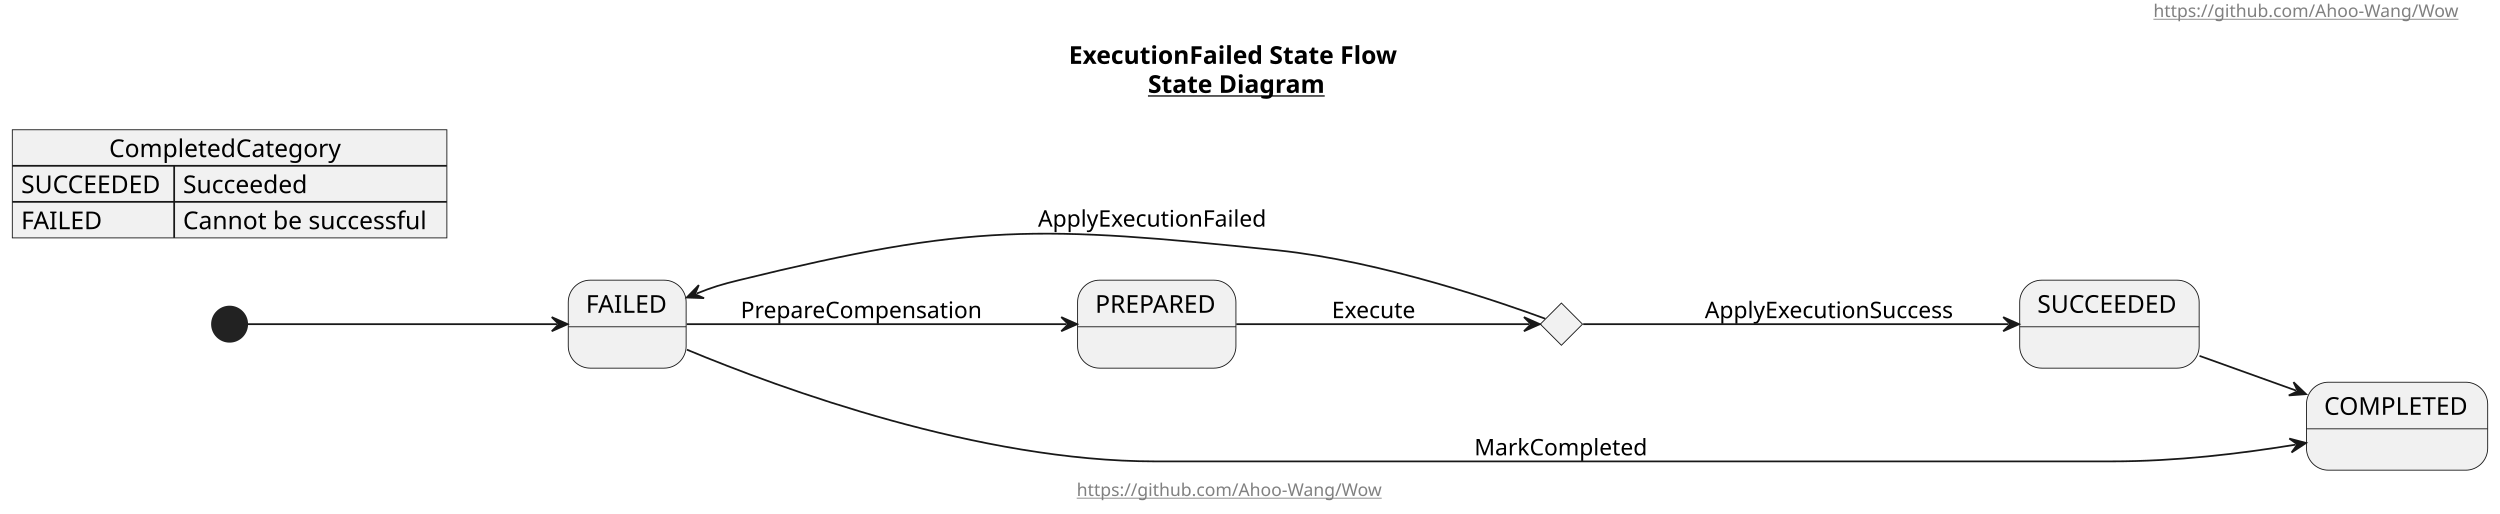
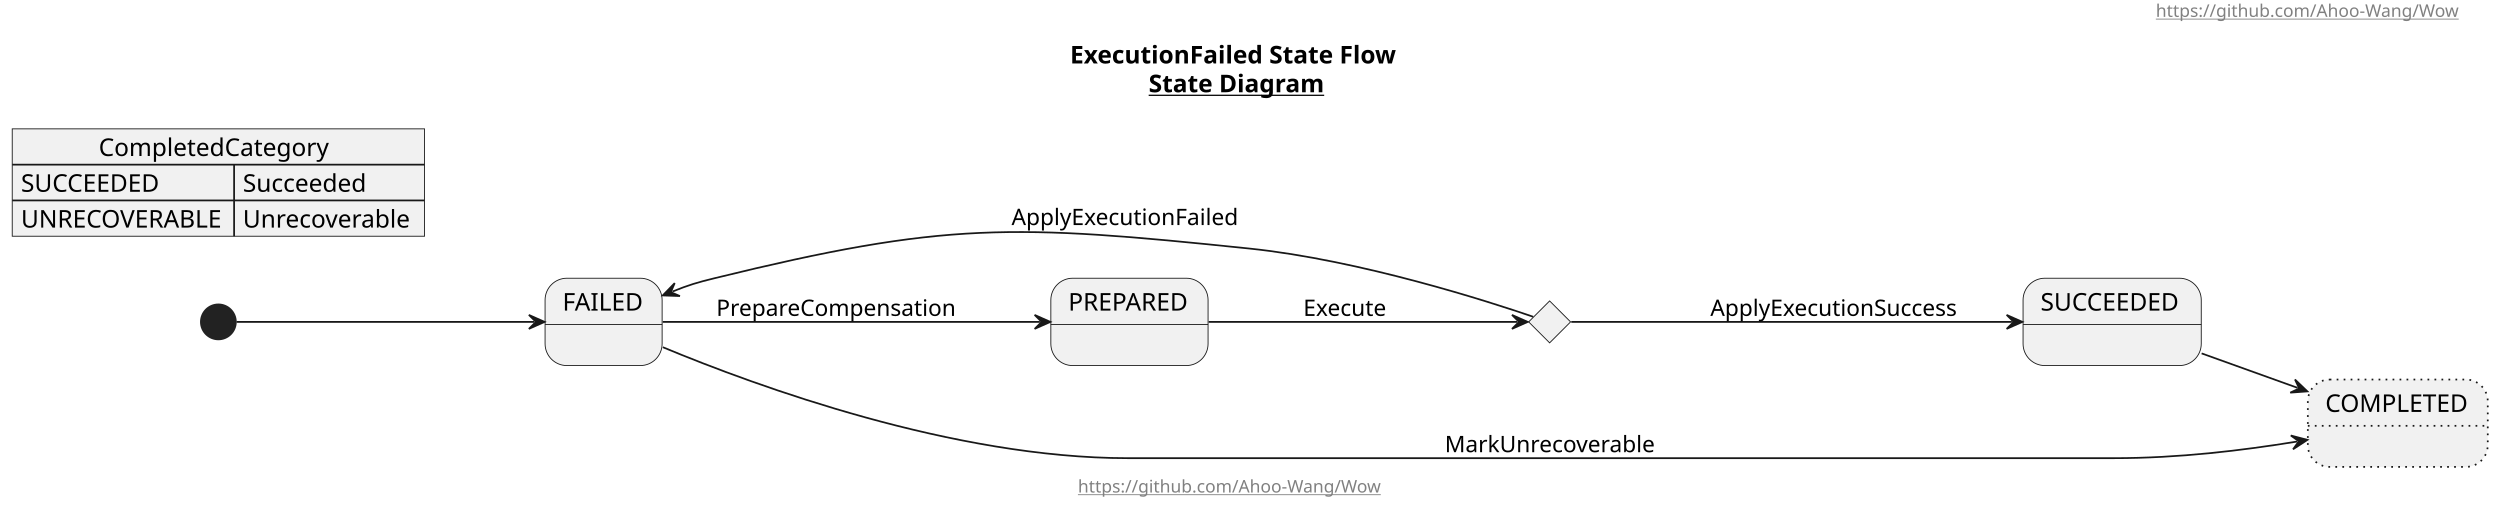
- <svg xmlns="http://www.w3.org/2000/svg" xmlns:xlink="http://www.w3.org/1999/xlink" contentStyleType="text/css" height="292px" preserveAspectRatio="none" style="width:1421px;height:292px;background:#FFFFFF;" version="1.1" viewBox="0 0 1421 292" width="1421px" zoomAndPan="magnify">
+ <svg xmlns="http://www.w3.org/2000/svg" xmlns:xlink="http://www.w3.org/1999/xlink" contentStyleType="text/css" height="292px" preserveAspectRatio="none" style="width:1431px;height:292px;background:#FFFFFF;" version="1.1" viewBox="0 0 1431 292" width="1431px" zoomAndPan="magnify">
  <defs />
  <g>
    <a href="https://github.com/Ahoo-Wang/Wow" target="_top" title="https://github.com/Ahoo-Wang/Wow" xlink:actuate="onRequest" xlink:href="https://github.com/Ahoo-Wang/Wow" xlink:show="new" xlink:title="https://github.com/Ahoo-Wang/Wow" xlink:type="simple">
-       <text fill="#808080" font-family="sans-serif" font-size="10" lengthAdjust="spacing" text-decoration="underline" textLength="183" x="1224" y="9.668">https://github.com/Ahoo-Wang/Wow
+       <text fill="#808080" font-family="sans-serif" font-size="10" lengthAdjust="spacing" text-decoration="underline" textLength="183" x="1234" y="9.668">https://github.com/Ahoo-Wang/Wow
            </text>
    </a>
-     <text fill="#000000" font-family="sans-serif" font-size="14" font-weight="bold" lengthAdjust="spacing" textLength="192" x="607.5" y="36.312">ExecutionFailed State Flow
+     <text fill="#000000" font-family="sans-serif" font-size="14" font-weight="bold" lengthAdjust="spacing" textLength="192" x="612.5" y="36.312">ExecutionFailed State Flow
        </text>
-     <text fill="#000000" font-family="sans-serif" font-size="14" font-weight="bold" lengthAdjust="spacing" text-decoration="underline" textLength="102" x="652.5" y="52.801">State Diagram
+     <text fill="#000000" font-family="sans-serif" font-size="14" font-weight="bold" lengthAdjust="spacing" text-decoration="underline" textLength="102" x="657.5" y="52.801">State Diagram
        </text>
    <g id="FAILED">
-       <rect fill="#F1F1F1" height="50" rx="12.5" ry="12.5" style="stroke:#181818;stroke-width:0.5;" width="67" x="323" y="159.254" />
-       <line style="stroke:#181818;stroke-width:0.5;" x1="323" x2="390" y1="185.742" y2="185.742" />
-       <text fill="#000000" font-family="sans-serif" font-size="14" lengthAdjust="spacing" textLength="47" x="333" y="177.789">FAILED
+       <rect fill="#F1F1F1" height="50" rx="12.5" ry="12.5" style="stroke:#181818;stroke-width:0.5;" width="67" x="312" y="159.254" />
+       <line style="stroke:#181818;stroke-width:0.5;" x1="312" x2="379" y1="185.742" y2="185.742" />
+       <text fill="#000000" font-family="sans-serif" font-size="14" lengthAdjust="spacing" textLength="47" x="322" y="177.789">FAILED
            </text>
    </g>
    <g id="PREPARED">
-       <rect fill="#F1F1F1" height="50" rx="12.5" ry="12.5" style="stroke:#181818;stroke-width:0.5;" width="90" x="612.5" y="159.254" />
-       <line style="stroke:#181818;stroke-width:0.5;" x1="612.5" x2="702.5" y1="185.742" y2="185.742" />
-       <text fill="#000000" font-family="sans-serif" font-size="14" lengthAdjust="spacing" textLength="70" x="622.5" y="177.789">PREPARED
+       <rect fill="#F1F1F1" height="50" rx="12.5" ry="12.5" style="stroke:#181818;stroke-width:0.5;" width="90" x="601.5" y="159.254" />
+       <line style="stroke:#181818;stroke-width:0.5;" x1="601.5" x2="691.5" y1="185.742" y2="185.742" />
+       <text fill="#000000" font-family="sans-serif" font-size="14" lengthAdjust="spacing" textLength="70" x="611.5" y="177.789">PREPARED
            </text>
    </g>
    <g id="elem_ExecutionStatus">
-       <polygon fill="#F1F1F1" points="887.5,172.254,899.5,184.254,887.5,196.254,875.5,184.254,887.5,172.254" style="stroke:#181818;stroke-width:0.5;" />
+       <polygon fill="#F1F1F1" points="887,172.254,899,184.254,887,196.254,875,184.254,887,172.254" style="stroke:#181818;stroke-width:0.5;" />
    </g>
    <g id="SUCCEEDED">
-       <rect fill="#F1F1F1" height="50" rx="12.5" ry="12.5" style="stroke:#181818;stroke-width:0.5;" width="102" x="1148" y="159.254" />
-       <line style="stroke:#181818;stroke-width:0.5;" x1="1148" x2="1250" y1="185.742" y2="185.742" />
-       <text fill="#000000" font-family="sans-serif" font-size="14" lengthAdjust="spacing" textLength="82" x="1158" y="177.789">SUCCEEDED
+       <rect fill="#F1F1F1" height="50" rx="12.5" ry="12.5" style="stroke:#181818;stroke-width:0.5;" width="102" x="1158" y="159.254" />
+       <line style="stroke:#181818;stroke-width:0.5;" x1="1158" x2="1260" y1="185.742" y2="185.742" />
+       <text fill="#000000" font-family="sans-serif" font-size="14" lengthAdjust="spacing" textLength="82" x="1168" y="177.789">SUCCEEDED
            </text>
    </g>
    <g id="COMPLETED">
-       <rect fill="#F1F1F1" height="50" rx="12.5" ry="12.5" style="stroke:#181818;stroke-width:0.5;" width="103" x="1311" y="217.254" />
-       <line style="stroke:#181818;stroke-width:0.5;" x1="1311" x2="1414" y1="243.742" y2="243.742" />
-       <text fill="#000000" font-family="sans-serif" font-size="14" lengthAdjust="spacing" textLength="83" x="1321" y="235.789">COMPLETED
+       <rect fill="#F1F1F1" height="50" rx="12.5" ry="12.5" style="stroke:#181818;stroke-width:1.0;stroke-dasharray:1.0,3.0;" width="103" x="1321" y="217.254" />
+       <line style="stroke:#181818;stroke-width:1.0;stroke-dasharray:1.0,3.0;" x1="1321" x2="1424" y1="243.742" y2="243.742" />
+       <text fill="#000000" font-family="sans-serif" font-size="14" lengthAdjust="spacing" textLength="83" x="1331" y="235.789">COMPLETED
            </text>
    </g>
-     <ellipse cx="130.5" cy="184.254" fill="#222222" rx="10" ry="10" style="stroke:#222222;stroke-width:1.0;" />
-     <rect fill="#F1F1F1" height="61.465" style="stroke:#181818;stroke-width:0.5;" width="247" x="7" y="73.754" />
-     <text fill="#000000" font-family="sans-serif" font-size="14" lengthAdjust="spacing" textLength="137" x="62" y="89.289">CompletedCategory
+     <ellipse cx="125" cy="184.254" fill="#222222" rx="10" ry="10" style="stroke:#222222;stroke-width:1.0;" />
+     <rect fill="#F1F1F1" height="61.465" style="stroke:#181818;stroke-width:0.5;" width="236" x="7" y="73.754" />
+     <text fill="#000000" font-family="sans-serif" font-size="14" lengthAdjust="spacing" textLength="137" x="56.5" y="89.289">CompletedCategory
        </text>
-     <line style="stroke:#181818;stroke-width:1.0;" x1="99" x2="99" y1="94.242" y2="135.219" />
-     <line style="stroke:#181818;stroke-width:1.0;" x1="7" x2="254" y1="94.242" y2="94.242" />
+     <line style="stroke:#181818;stroke-width:1.0;" x1="134" x2="134" y1="94.242" y2="135.219" />
+     <line style="stroke:#181818;stroke-width:1.0;" x1="7" x2="243" y1="94.242" y2="94.242" />
    <text fill="#000000" font-family="sans-serif" font-size="14" lengthAdjust="spacing" textLength="82" x="12" y="109.777">SUCCEEDED
        </text>
-     <text fill="#000000" font-family="sans-serif" font-size="14" lengthAdjust="spacing" textLength="73" x="104" y="109.777">Succeeded
+     <text fill="#000000" font-family="sans-serif" font-size="14" lengthAdjust="spacing" textLength="73" x="139" y="109.777">Succeeded
        </text>
-     <line style="stroke:#181818;stroke-width:1.0;" x1="7" x2="254" y1="114.731" y2="114.731" />
-     <text fill="#000000" font-family="sans-serif" font-size="14" lengthAdjust="spacing" textLength="47" x="12" y="130.266">FAILED
+     <line style="stroke:#181818;stroke-width:1.0;" x1="7" x2="243" y1="114.731" y2="114.731" />
+     <text fill="#000000" font-family="sans-serif" font-size="14" lengthAdjust="spacing" textLength="117" x="12" y="130.266">UNRECOVERABLE
        </text>
-     <text fill="#000000" font-family="sans-serif" font-size="14" lengthAdjust="spacing" textLength="145" x="104" y="130.266">Cannot be successful
+     <text fill="#000000" font-family="sans-serif" font-size="14" lengthAdjust="spacing" textLength="99" x="139" y="130.266">Unrecoverable
        </text>
    <g id="link_*start*_FAILED">
-       <path d="M140.84,184.254 C171.56,184.254 264.47,184.254 316.62,184.254 " fill="none" id="*start*-to-FAILED" style="stroke:#181818;stroke-width:1.0;" />
-       <polygon fill="#181818" points="322.62,184.254,313.62,180.254,317.62,184.254,313.62,188.254,322.62,184.254" style="stroke:#181818;stroke-width:1.0;" />
+       <path d="M135.39,184.254 C165.53,184.254 254.84,184.254 305.73,184.254 " fill="none" id="*start*-to-FAILED" style="stroke:#181818;stroke-width:1.0;" />
+       <polygon fill="#181818" points="311.73,184.254,302.73,180.254,306.73,184.254,302.73,188.254,311.73,184.254" style="stroke:#181818;stroke-width:1.0;" />
    </g>
    <g id="link_FAILED_PREPARED">
-       <path d="M390.35,184.254 C444.28,184.254 545.63,184.254 606.22,184.254 " fill="none" id="FAILED-to-PREPARED" style="stroke:#181818;stroke-width:1.0;" />
-       <polygon fill="#181818" points="612.22,184.254,603.22,180.254,607.22,184.254,603.22,188.254,612.22,184.254" style="stroke:#181818;stroke-width:1.0;" />
-       <text fill="#000000" font-family="sans-serif" font-size="13" lengthAdjust="spacing" textLength="137" x="421" y="180.822">PrepareCompensation
+       <path d="M379.35,184.254 C433.28,184.254 534.63,184.254 595.22,184.254 " fill="none" id="FAILED-to-PREPARED" style="stroke:#181818;stroke-width:1.0;" />
+       <polygon fill="#181818" points="601.22,184.254,592.22,180.254,596.22,184.254,592.22,188.254,601.22,184.254" style="stroke:#181818;stroke-width:1.0;" />
+       <text fill="#000000" font-family="sans-serif" font-size="13" lengthAdjust="spacing" textLength="137" x="410" y="180.822">PrepareCompensation
            </text>
    </g>
    <g id="link_PREPARED_ExecutionStatus">
-       <path d="M702.73,184.254 C756.6,184.254 838.25,184.254 869.22,184.254 " fill="none" id="PREPARED-to-ExecutionStatus" style="stroke:#181818;stroke-width:1.0;" />
-       <polygon fill="#181818" points="875.22,184.254,866.22,180.254,870.22,184.254,866.22,188.254,875.22,184.254" style="stroke:#181818;stroke-width:1.0;" />
-       <text fill="#000000" font-family="sans-serif" font-size="13" lengthAdjust="spacing" textLength="49" x="757" y="180.822">Execute
+       <path d="M691.8,184.254 C748.11,184.254 835.91,184.254 868.46,184.254 " fill="none" id="PREPARED-to-ExecutionStatus" style="stroke:#181818;stroke-width:1.0;" />
+       <polygon fill="#181818" points="874.46,184.254,865.46,180.254,869.46,184.254,865.46,188.254,874.46,184.254" style="stroke:#181818;stroke-width:1.0;" />
+       <text fill="#000000" font-family="sans-serif" font-size="13" lengthAdjust="spacing" textLength="49" x="746" y="180.822">Execute
            </text>
    </g>
    <g id="link_ExecutionStatus_FAILED">
-       <path d="M878.31,181.154 C854.96,172.534 785.88,148.474 726,142.254 C590.52,128.194 552.29,126.824 420,159.254 C410.13,161.674 405.307,163.095 395.907,166.875 " fill="none" id="ExecutionStatus-to-FAILED" style="stroke:#181818;stroke-width:1.0;" />
-       <polygon fill="#181818" points="390.34,169.114,400.183,169.467,394.979,167.248,397.198,162.045,390.34,169.114" style="stroke:#181818;stroke-width:1.0;" />
-       <text fill="#000000" font-family="sans-serif" font-size="13" lengthAdjust="spacing" textLength="135" x="590" y="128.822">ApplyExecutionFailed
+       <path d="M877.61,181.314 C853.02,172.894 778.85,148.884 715,142.254 C579.52,128.194 541.29,126.824 409,159.254 C399.13,161.674 394.307,163.095 384.907,166.875 " fill="none" id="ExecutionStatus-to-FAILED" style="stroke:#181818;stroke-width:1.0;" />
+       <polygon fill="#181818" points="379.34,169.114,389.183,169.467,383.979,167.248,386.198,162.045,379.34,169.114" style="stroke:#181818;stroke-width:1.0;" />
+       <text fill="#000000" font-family="sans-serif" font-size="13" lengthAdjust="spacing" textLength="135" x="579" y="128.822">ApplyExecutionFailed
            </text>
    </g>
    <g id="link_ExecutionStatus_SUCCEEDED">
-       <path d="M899.88,184.254 C939.58,184.254 1067.51,184.254 1141.62,184.254 " fill="none" id="ExecutionStatus-to-SUCCEEDED" style="stroke:#181818;stroke-width:1.0;" />
-       <polygon fill="#181818" points="1147.62,184.254,1138.62,180.254,1142.62,184.254,1138.62,188.254,1147.62,184.254" style="stroke:#181818;stroke-width:1.0;" />
-       <text fill="#000000" font-family="sans-serif" font-size="13" lengthAdjust="spacing" textLength="148" x="969" y="180.822">ApplyExecutionSuccess
+       <path d="M899.39,184.254 C940.25,184.254 1075.1,184.254 1151.6,184.254 " fill="none" id="ExecutionStatus-to-SUCCEEDED" style="stroke:#181818;stroke-width:1.0;" />
+       <polygon fill="#181818" points="1157.6,184.254,1148.6,180.254,1152.6,184.254,1148.6,188.254,1157.6,184.254" style="stroke:#181818;stroke-width:1.0;" />
+       <text fill="#000000" font-family="sans-serif" font-size="13" lengthAdjust="spacing" textLength="148" x="979" y="180.822">ApplyExecutionSuccess
            </text>
    </g>
    <g id="link_SUCCEEDED_COMPLETED">
-       <path d="M1250.21,202.284 C1269.47,209.204 1285.804,215.065 1305.114,222.005 " fill="none" id="SUCCEEDED-to-COMPLETED" style="stroke:#181818;stroke-width:1.0;" />
-       <polygon fill="#181818" points="1310.76,224.034,1303.643,217.226,1306.055,222.343,1300.938,224.754,1310.76,224.034" style="stroke:#181818;stroke-width:1.0;" />
+       <path d="M1260.21,202.284 C1279.47,209.204 1295.804,215.065 1315.114,222.005 " fill="none" id="SUCCEEDED-to-COMPLETED" style="stroke:#181818;stroke-width:1.0;" />
+       <polygon fill="#181818" points="1320.76,224.034,1313.643,217.226,1316.055,222.343,1310.938,224.754,1320.76,224.034" style="stroke:#181818;stroke-width:1.0;" />
    </g>
    <g id="link_FAILED_COMPLETED">
-       <path d="M390.4,198.744 C444.7,221.304 556.98,262.254 656.5,262.254 C656.5,262.254 656.5,262.254 1200,262.254 C1237.29,262.254 1273.148,257.896 1304.858,252.746 " fill="none" id="FAILED-to-COMPLETED" style="stroke:#181818;stroke-width:1.0;" />
-       <polygon fill="#181818" points="1310.78,251.784,1301.255,249.278,1305.845,252.585,1302.538,257.175,1310.78,251.784" style="stroke:#181818;stroke-width:1.0;" />
-       <text fill="#000000" font-family="sans-serif" font-size="13" lengthAdjust="spacing" textLength="99" x="838" y="258.822">MarkCompleted
+       <path d="M379.4,198.744 C433.7,221.304 545.98,262.254 645.5,262.254 C645.5,262.254 645.5,262.254 1210,262.254 C1247.29,262.254 1283.148,257.896 1314.858,252.746 " fill="none" id="FAILED-to-COMPLETED" style="stroke:#181818;stroke-width:1.0;" />
+       <polygon fill="#181818" points="1320.78,251.784,1311.255,249.278,1315.845,252.585,1312.538,257.175,1320.78,251.784" style="stroke:#181818;stroke-width:1.0;" />
+       <text fill="#000000" font-family="sans-serif" font-size="13" lengthAdjust="spacing" textLength="120" x="827" y="258.822">MarkUnrecoverable
            </text>
    </g>
    <a href="https://github.com/Ahoo-Wang/Wow" target="_top" title="https://github.com/Ahoo-Wang/Wow" xlink:actuate="onRequest" xlink:href="https://github.com/Ahoo-Wang/Wow" xlink:show="new" xlink:title="https://github.com/Ahoo-Wang/Wow" xlink:type="simple">
-       <text fill="#808080" font-family="sans-serif" font-size="10" lengthAdjust="spacing" text-decoration="underline" textLength="183" x="612" y="281.922">https://github.com/Ahoo-Wang/Wow
+       <text fill="#808080" font-family="sans-serif" font-size="10" lengthAdjust="spacing" text-decoration="underline" textLength="183" x="617" y="281.922">https://github.com/Ahoo-Wang/Wow
            </text>
    </a>
  </g>
</svg>
